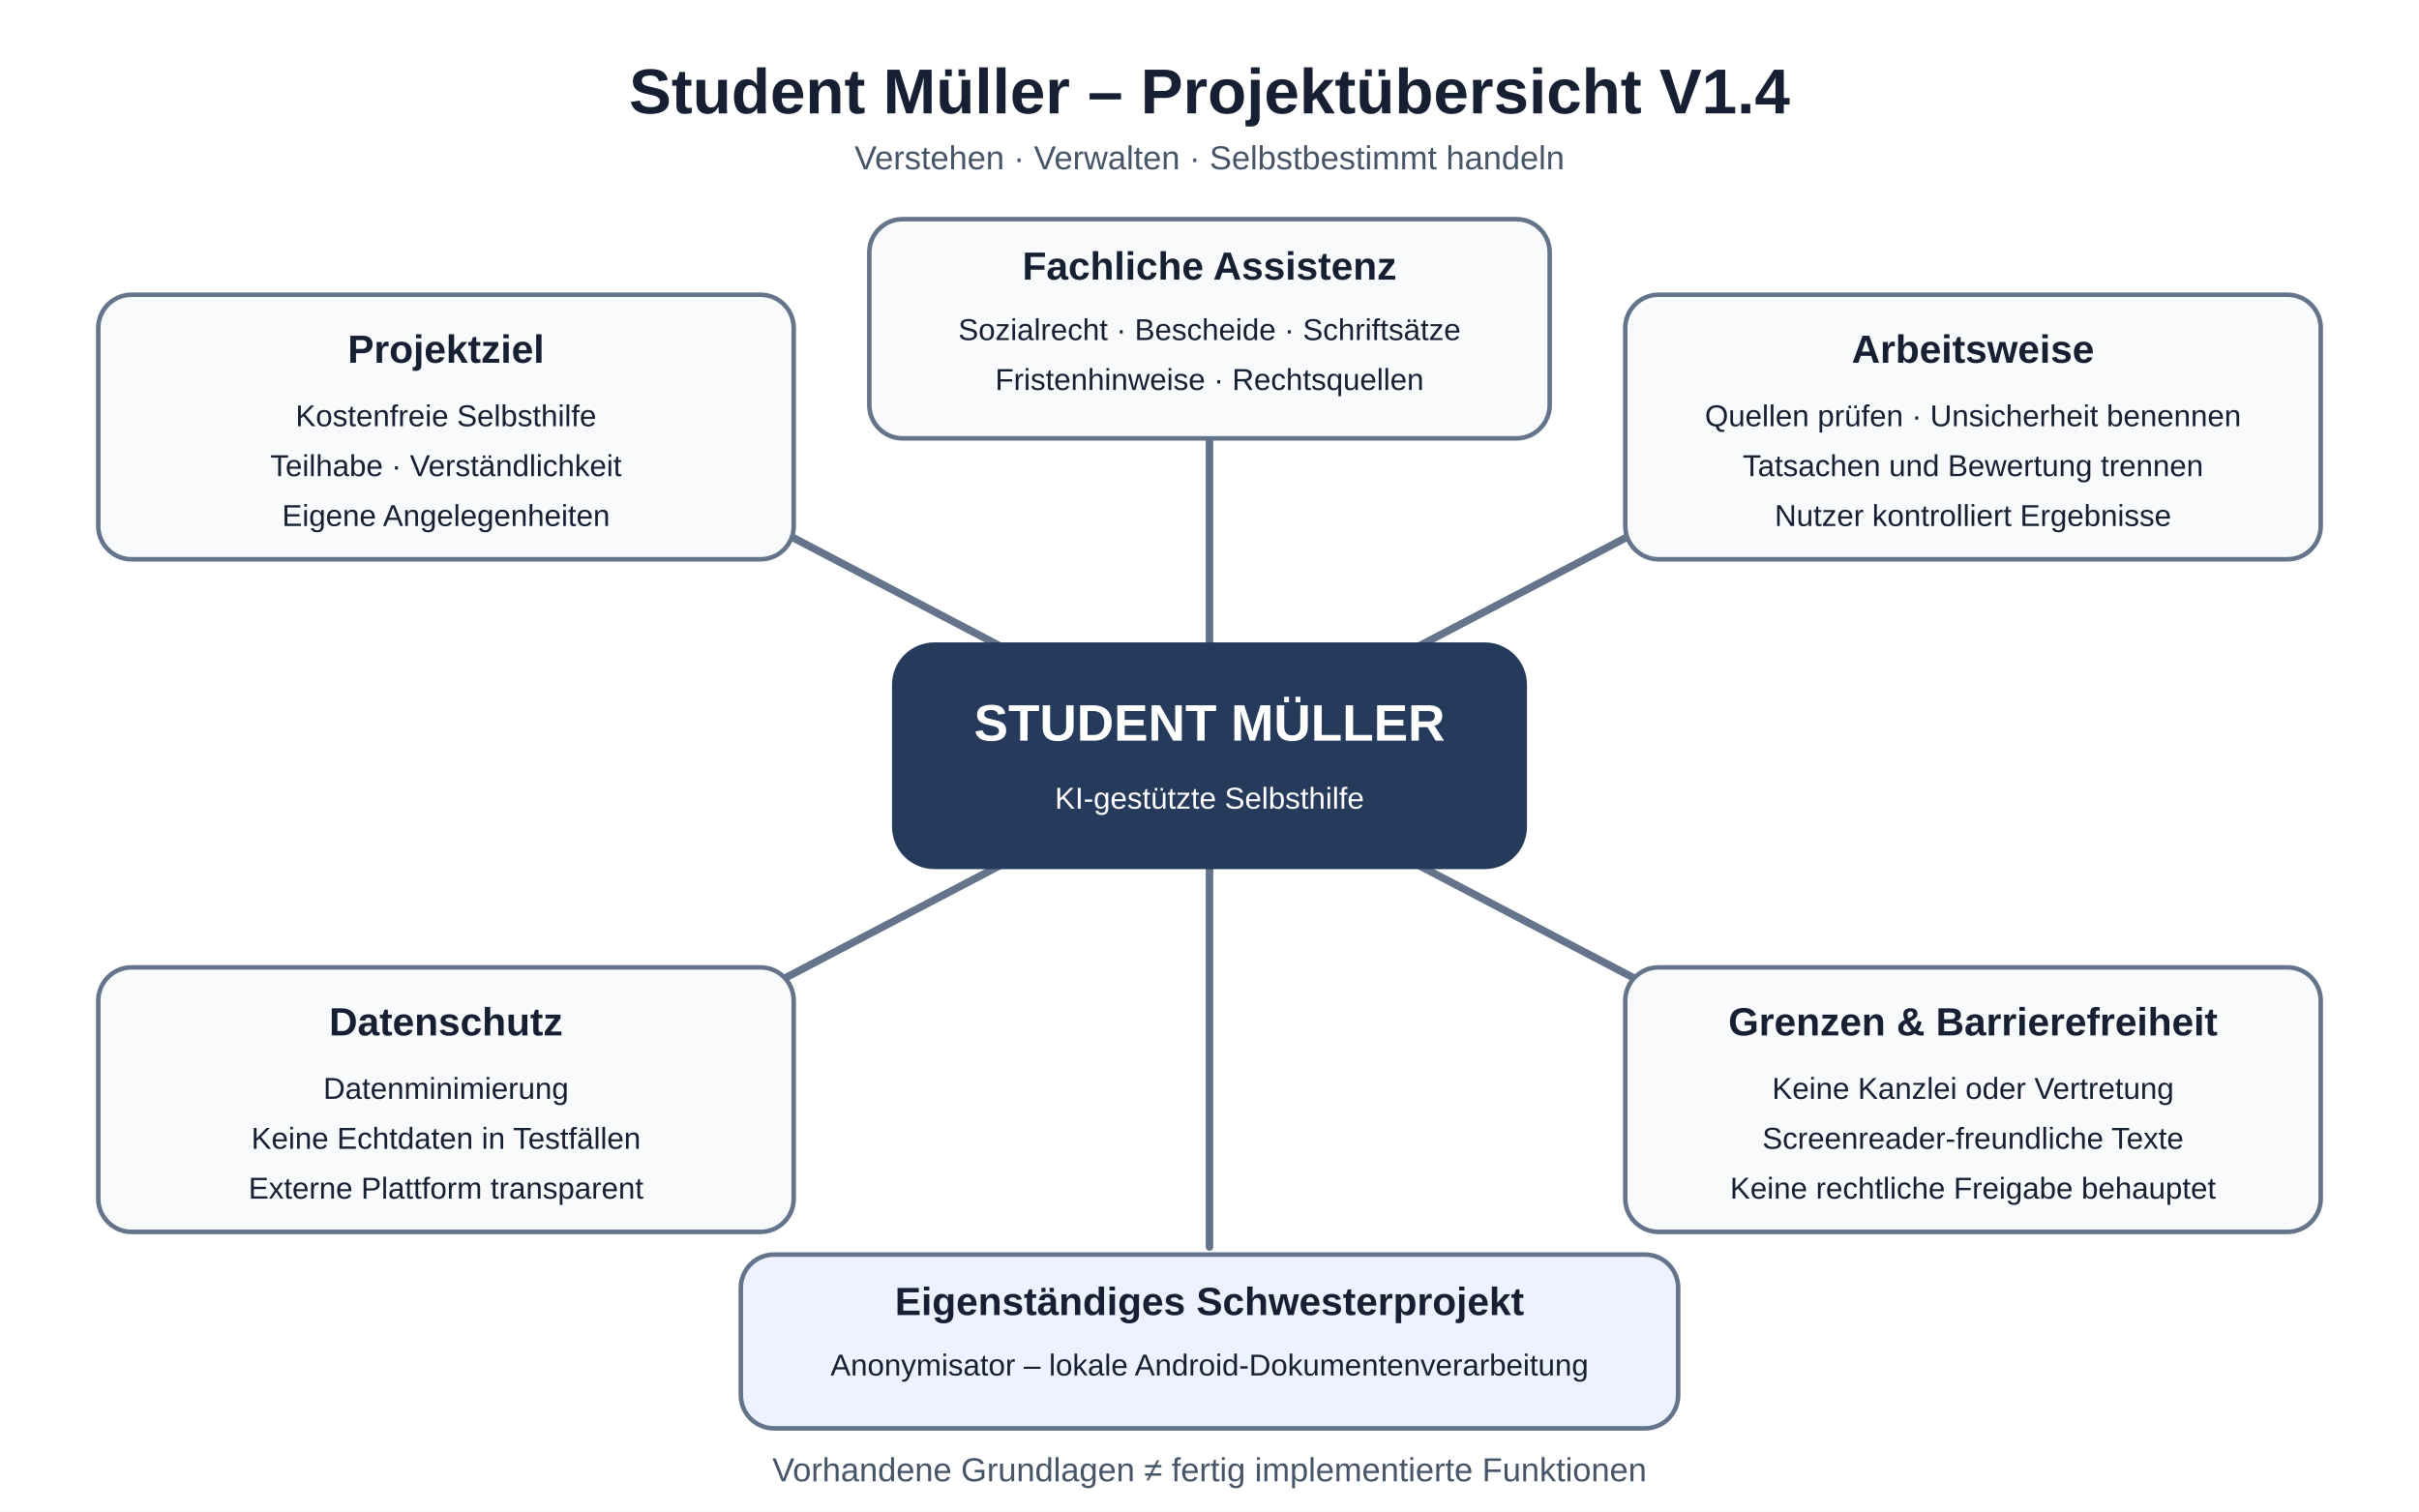
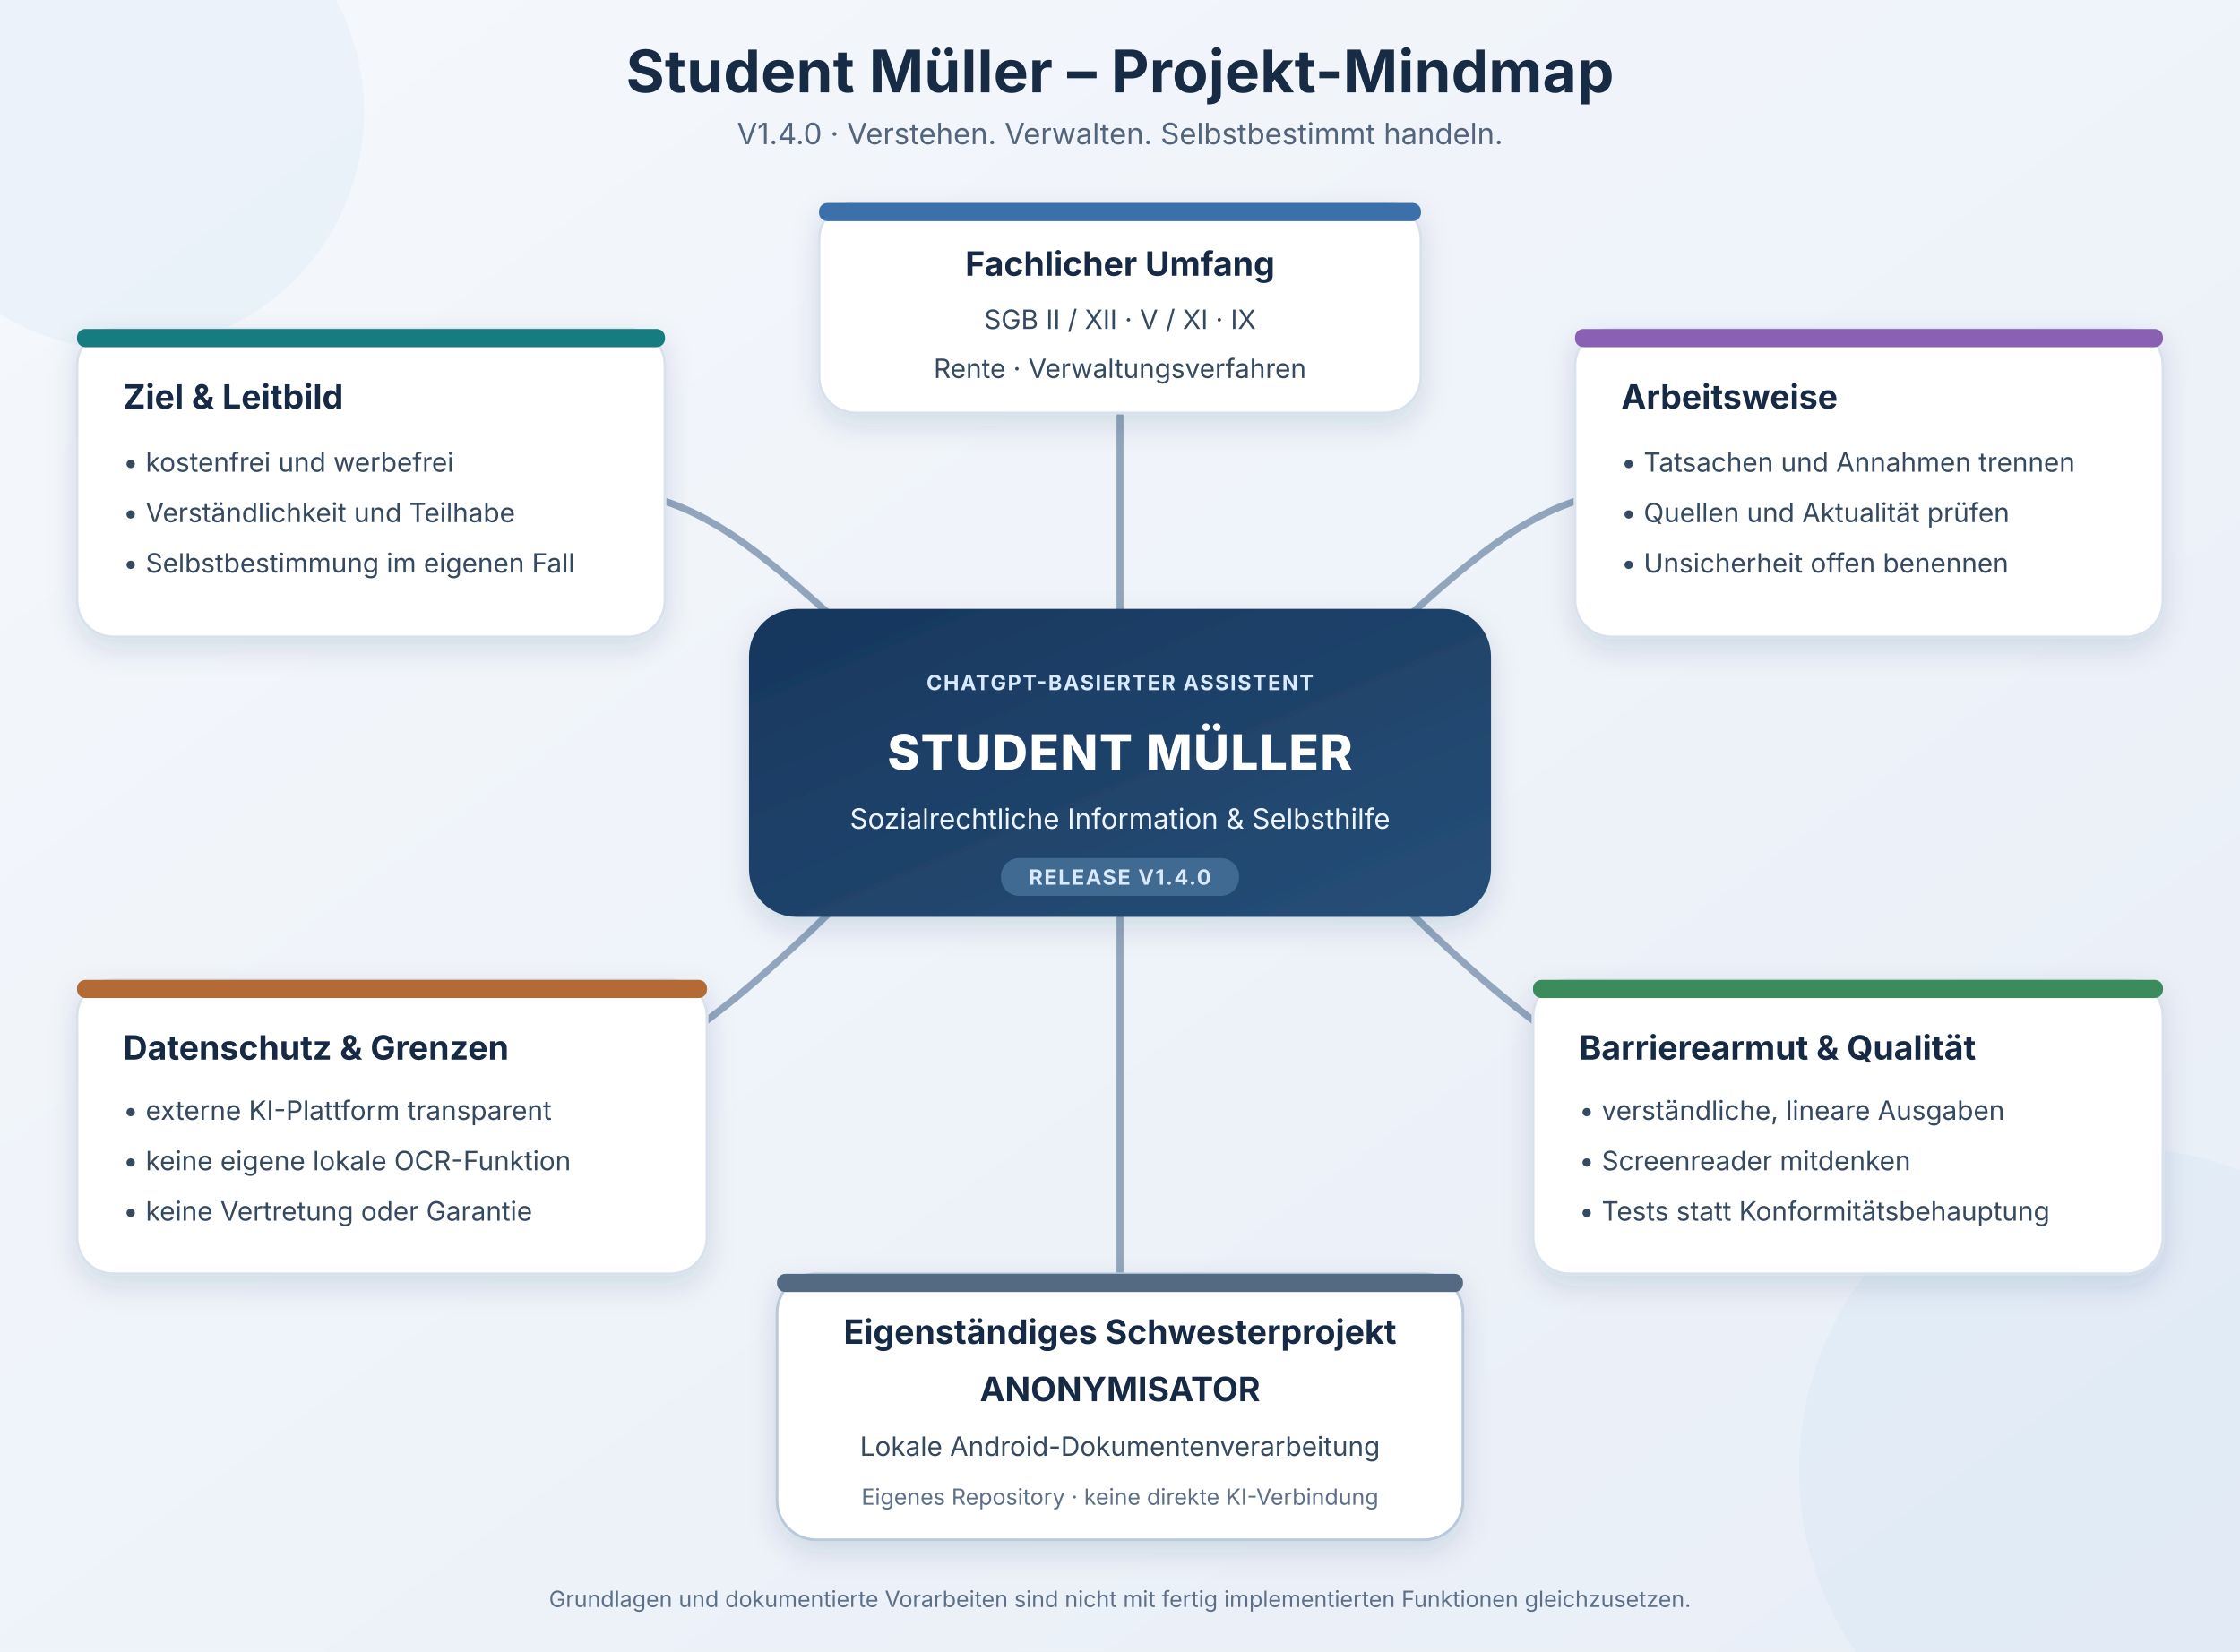
- <svg xmlns="http://www.w3.org/2000/svg" width="1600" height="1000" viewBox="0 0 1600 1000" role="img" aria-labelledby="title desc">
+ <svg xmlns="http://www.w3.org/2000/svg" width="1600" height="1180" viewBox="0 0 1600 1180" role="img" aria-labelledby="title desc">
  <defs>
-     <style>text{font-family:Arial,sans-serif;fill:#172033}.h{font-size:42px;font-weight:700}.sub{font-size:22px;fill:#475569}.head{font-size:26px;font-weight:700}.body{font-size:20px}.center{font-size:34px;font-weight:700;fill:#fff}.node{fill:#f8fafc;stroke:#64748b;stroke-width:3}.line{stroke:#64748b;stroke-width:5;fill:none;stroke-linecap:round}</style>
+     <linearGradient id="bg" x1="0" y1="0" x2="1" y2="1">
+       <stop offset="0" stop-color="#f5f8fc" />
+       <stop offset="1" stop-color="#e8eef7" />
+     </linearGradient>
+     <linearGradient id="hub" x1="0" y1="0" x2="1" y2="1">
+       <stop offset="0" stop-color="#17365d" />
+       <stop offset="1" stop-color="#274f78" />
+     </linearGradient>
+     <filter id="shadow" x="-20%" y="-20%" width="140%" height="150%">
+       <feDropShadow dx="0" dy="8" stdDeviation="10" flood-color="#1d3557" flood-opacity=".13" />
+     </filter>
+     <style>
+     text{font-family:Inter,"Segoe UI",Arial,sans-serif;fill:#172b45}
+     .title{font-size:42px;font-weight:750;letter-spacing:.2px}
+     .subtitle{font-size:21px;fill:#52657d}
+     .card{fill:#fff;stroke:#d8e1ec;stroke-width:2}
+     .head{font-size:24px;font-weight:750}
+     .body{font-size:19px;fill:#344960}
+     .small{font-size:16px;fill:#5d7087}
+     .line{fill:none;stroke:#91a6bd;stroke-width:5;stroke-linecap:round;stroke-linejoin:round}
+     .hubtitle{font-size:35px;font-weight:800;fill:#fff;letter-spacing:1px}
+     .hubbody{font-size:20px;fill:#edf5ff}
+     .pill{font-size:15px;font-weight:700;fill:#d9eaff;letter-spacing:1px}
+   </style>
  </defs>
-   <rect width="1600" height="1000" fill="#fff" />
-   <text x="800" y="75" text-anchor="middle" class="h">Student Müller – Projektübersicht V1.4</text>
-   <text x="800" y="112" text-anchor="middle" class="sub">Verstehen · Verwalten · Selbstbestimmt handeln</text>
-   <path class="line" d="M800 500 L800 205 M800 500 L380 280 M800 500 L1220 280 M800 500 L380 720 M800 500 L1220 720 M800 500 L800 825" />
-   <rect x="590" y="425" width="420" height="150" rx="28" fill="#263b5b" />
-   <text x="800" y="490" text-anchor="middle" class="center">STUDENT MÜLLER</text>
-   <text x="800" y="535" text-anchor="middle" style="font:20px Arial;fill:#fff">KI-gestützte Selbsthilfe</text>
-   <g>
-     <rect class="node" x="575" y="145" width="450" height="145" rx="22" />
-     <text x="800" y="185" text-anchor="middle" class="head">Fachliche Assistenz</text>
-     <text x="800" y="225" text-anchor="middle" class="body">Sozialrecht · Bescheide · Schriftsätze</text>
-     <text x="800" y="258" text-anchor="middle" class="body">Fristenhinweise · Rechtsquellen</text>
+   <rect width="1600" height="1180" fill="url(#bg)" />
+   <circle cx="90" cy="80" r="170" fill="#dbe8f5" opacity=".35" />
+   <circle cx="1515" cy="1050" r="230" fill="#d6e5f2" opacity=".38" />
+   <text x="800" y="66" text-anchor="middle" class="title">Student Müller – Projekt-Mindmap</text>
+   <text x="800" y="103" text-anchor="middle" class="subtitle">V1.4.0 · Verstehen. Verwalten. Selbstbestimmt handeln.</text>
+   <path class="line" d="M625 468 C560 410 520 370 465 355" />
+   <path class="line" d="M800 442 C800 360 800 320 800 282" />
+   <path class="line" d="M975 468 C1040 410 1080 370 1135 355" />
+   <path class="line" d="M625 620 C555 690 520 720 475 750" />
+   <path class="line" d="M975 620 C1045 690 1080 720 1125 750" />
+   <path class="line" d="M800 650 C800 760 800 840 800 910" />
+   <g filter="url(#shadow)">
+     <rect class="card" x="55" y="235" width="420" height="220" rx="26" />
+     <rect x="55" y="235" width="420" height="13" rx="6" fill="#167c80" />
+     <text x="88" y="292" class="head">Ziel &amp; Leitbild</text>
+     <text x="88" y="337" class="body">• kostenfrei und werbefrei</text>
+     <text x="88" y="373" class="body">• Verständlichkeit und Teilhabe</text>
+     <text x="88" y="409" class="body">• Selbstbestimmung im eigenen Fall</text>
  </g>
-   <g>
-     <rect class="node" x="65" y="195" width="460" height="175" rx="22" />
-     <text x="295" y="240" text-anchor="middle" class="head">Projektziel</text>
-     <text x="295" y="282" text-anchor="middle" class="body">Kostenfreie Selbsthilfe</text>
-     <text x="295" y="315" text-anchor="middle" class="body">Teilhabe · Verständlichkeit</text>
-     <text x="295" y="348" text-anchor="middle" class="body">Eigene Angelegenheiten</text>
+   <g filter="url(#shadow)">
+     <rect class="card" x="585" y="145" width="430" height="150" rx="26" />
+     <rect x="585" y="145" width="430" height="13" rx="6" fill="#3b70aa" />
+     <text x="800" y="197" text-anchor="middle" class="head">Fachlicher Umfang</text>
+     <text x="800" y="235" text-anchor="middle" class="body">SGB II / XII · V / XI · IX</text>
+     <text x="800" y="270" text-anchor="middle" class="body">Rente · Verwaltungsverfahren</text>
  </g>
-   <g>
-     <rect class="node" x="1075" y="195" width="460" height="175" rx="22" />
-     <text x="1305" y="240" text-anchor="middle" class="head">Arbeitsweise</text>
-     <text x="1305" y="282" text-anchor="middle" class="body">Quellen prüfen · Unsicherheit benennen</text>
-     <text x="1305" y="315" text-anchor="middle" class="body">Tatsachen und Bewertung trennen</text>
-     <text x="1305" y="348" text-anchor="middle" class="body">Nutzer kontrolliert Ergebnisse</text>
+   <g filter="url(#shadow)">
+     <rect class="card" x="1125" y="235" width="420" height="220" rx="26" />
+     <rect x="1125" y="235" width="420" height="13" rx="6" fill="#8a61b5" />
+     <text x="1158" y="292" class="head">Arbeitsweise</text>
+     <text x="1158" y="337" class="body">• Tatsachen und Annahmen trennen</text>
+     <text x="1158" y="373" class="body">• Quellen und Aktualität prüfen</text>
+     <text x="1158" y="409" class="body">• Unsicherheit offen benennen</text>
  </g>
-   <g>
-     <rect class="node" x="65" y="640" width="460" height="175" rx="22" />
-     <text x="295" y="685" text-anchor="middle" class="head">Datenschutz</text>
-     <text x="295" y="727" text-anchor="middle" class="body">Datenminimierung</text>
-     <text x="295" y="760" text-anchor="middle" class="body">Keine Echtdaten in Testfällen</text>
-     <text x="295" y="793" text-anchor="middle" class="body">Externe Plattform transparent</text>
+   <g filter="url(#shadow)">
+     <rect x="535" y="435" width="530" height="220" rx="34" fill="url(#hub)" />
+     <text x="800" y="493" text-anchor="middle" class="pill">CHATGPT-BASIERTER ASSISTENT</text>
+     <text x="800" y="550" text-anchor="middle" class="hubtitle">STUDENT MÜLLER</text>
+     <text x="800" y="592" text-anchor="middle" class="hubbody">Sozialrechtliche Information &amp; Selbsthilfe</text>
+     <rect x="715" y="613" width="170" height="27" rx="13" fill="#416b91" />
+     <text x="800" y="632" text-anchor="middle" class="pill">RELEASE V1.4.0</text>
  </g>
-   <g>
-     <rect class="node" x="1075" y="640" width="460" height="175" rx="22" />
-     <text x="1305" y="685" text-anchor="middle" class="head">Grenzen &amp; Barrierefreiheit</text>
-     <text x="1305" y="727" text-anchor="middle" class="body">Keine Kanzlei oder Vertretung</text>
-     <text x="1305" y="760" text-anchor="middle" class="body">Screenreader-freundliche Texte</text>
-     <text x="1305" y="793" text-anchor="middle" class="body">Keine rechtliche Freigabe behauptet</text>
+   <g filter="url(#shadow)">
+     <rect class="card" x="55" y="700" width="450" height="210" rx="26" />
+     <rect x="55" y="700" width="450" height="13" rx="6" fill="#b46a35" />
+     <text x="88" y="757" class="head">Datenschutz &amp; Grenzen</text>
+     <text x="88" y="800" class="body">• externe KI-Plattform transparent</text>
+     <text x="88" y="836" class="body">• keine eigene lokale OCR-Funktion</text>
+     <text x="88" y="872" class="body">• keine Vertretung oder Garantie</text>
  </g>
-   <g>
-     <rect x="490" y="830" width="620" height="115" rx="22" fill="#eef2ff" stroke="#64748b" stroke-width="3" />
-     <text x="800" y="870" text-anchor="middle" class="head">Eigenständiges Schwesterprojekt</text>
-     <text x="800" y="910" text-anchor="middle" class="body">Anonymisator – lokale Android-Dokumentenverarbeitung</text>
+   <g filter="url(#shadow)">
+     <rect class="card" x="1095" y="700" width="450" height="210" rx="26" />
+     <rect x="1095" y="700" width="450" height="13" rx="6" fill="#3a8b5b" />
+     <text x="1128" y="757" class="head">Barrierearmut &amp; Qualität</text>
+     <text x="1128" y="800" class="body">• verständliche, lineare Ausgaben</text>
+     <text x="1128" y="836" class="body">• Screenreader mitdenken</text>
+     <text x="1128" y="872" class="body">• Tests statt Konformitätsbehauptung</text>
  </g>
-   <text x="800" y="980" text-anchor="middle" class="sub">Vorhandene Grundlagen ≠ fertig implementierte Funktionen</text>
+   <g filter="url(#shadow)">
+     <rect x="555" y="910" width="490" height="190" rx="28" fill="#fff" stroke="#b8c9db" stroke-width="2" />
+     <rect x="555" y="910" width="490" height="13" rx="6" fill="#536b82" />
+     <text x="800" y="960" text-anchor="middle" class="head">Eigenständiges Schwesterprojekt</text>
+     <text x="800" y="1001" text-anchor="middle" class="head" fill="#244c70">ANONYMISATOR</text>
+     <text x="800" y="1040" text-anchor="middle" class="body">Lokale Android-Dokumentenverarbeitung</text>
+     <text x="800" y="1075" text-anchor="middle" class="small">Eigenes Repository · keine direkte KI-Verbindung</text>
+   </g>
+   <text x="800" y="1148" text-anchor="middle" class="small">Grundlagen und dokumentierte Vorarbeiten sind nicht mit fertig implementierten Funktionen gleichzusetzen.</text>
</svg>
